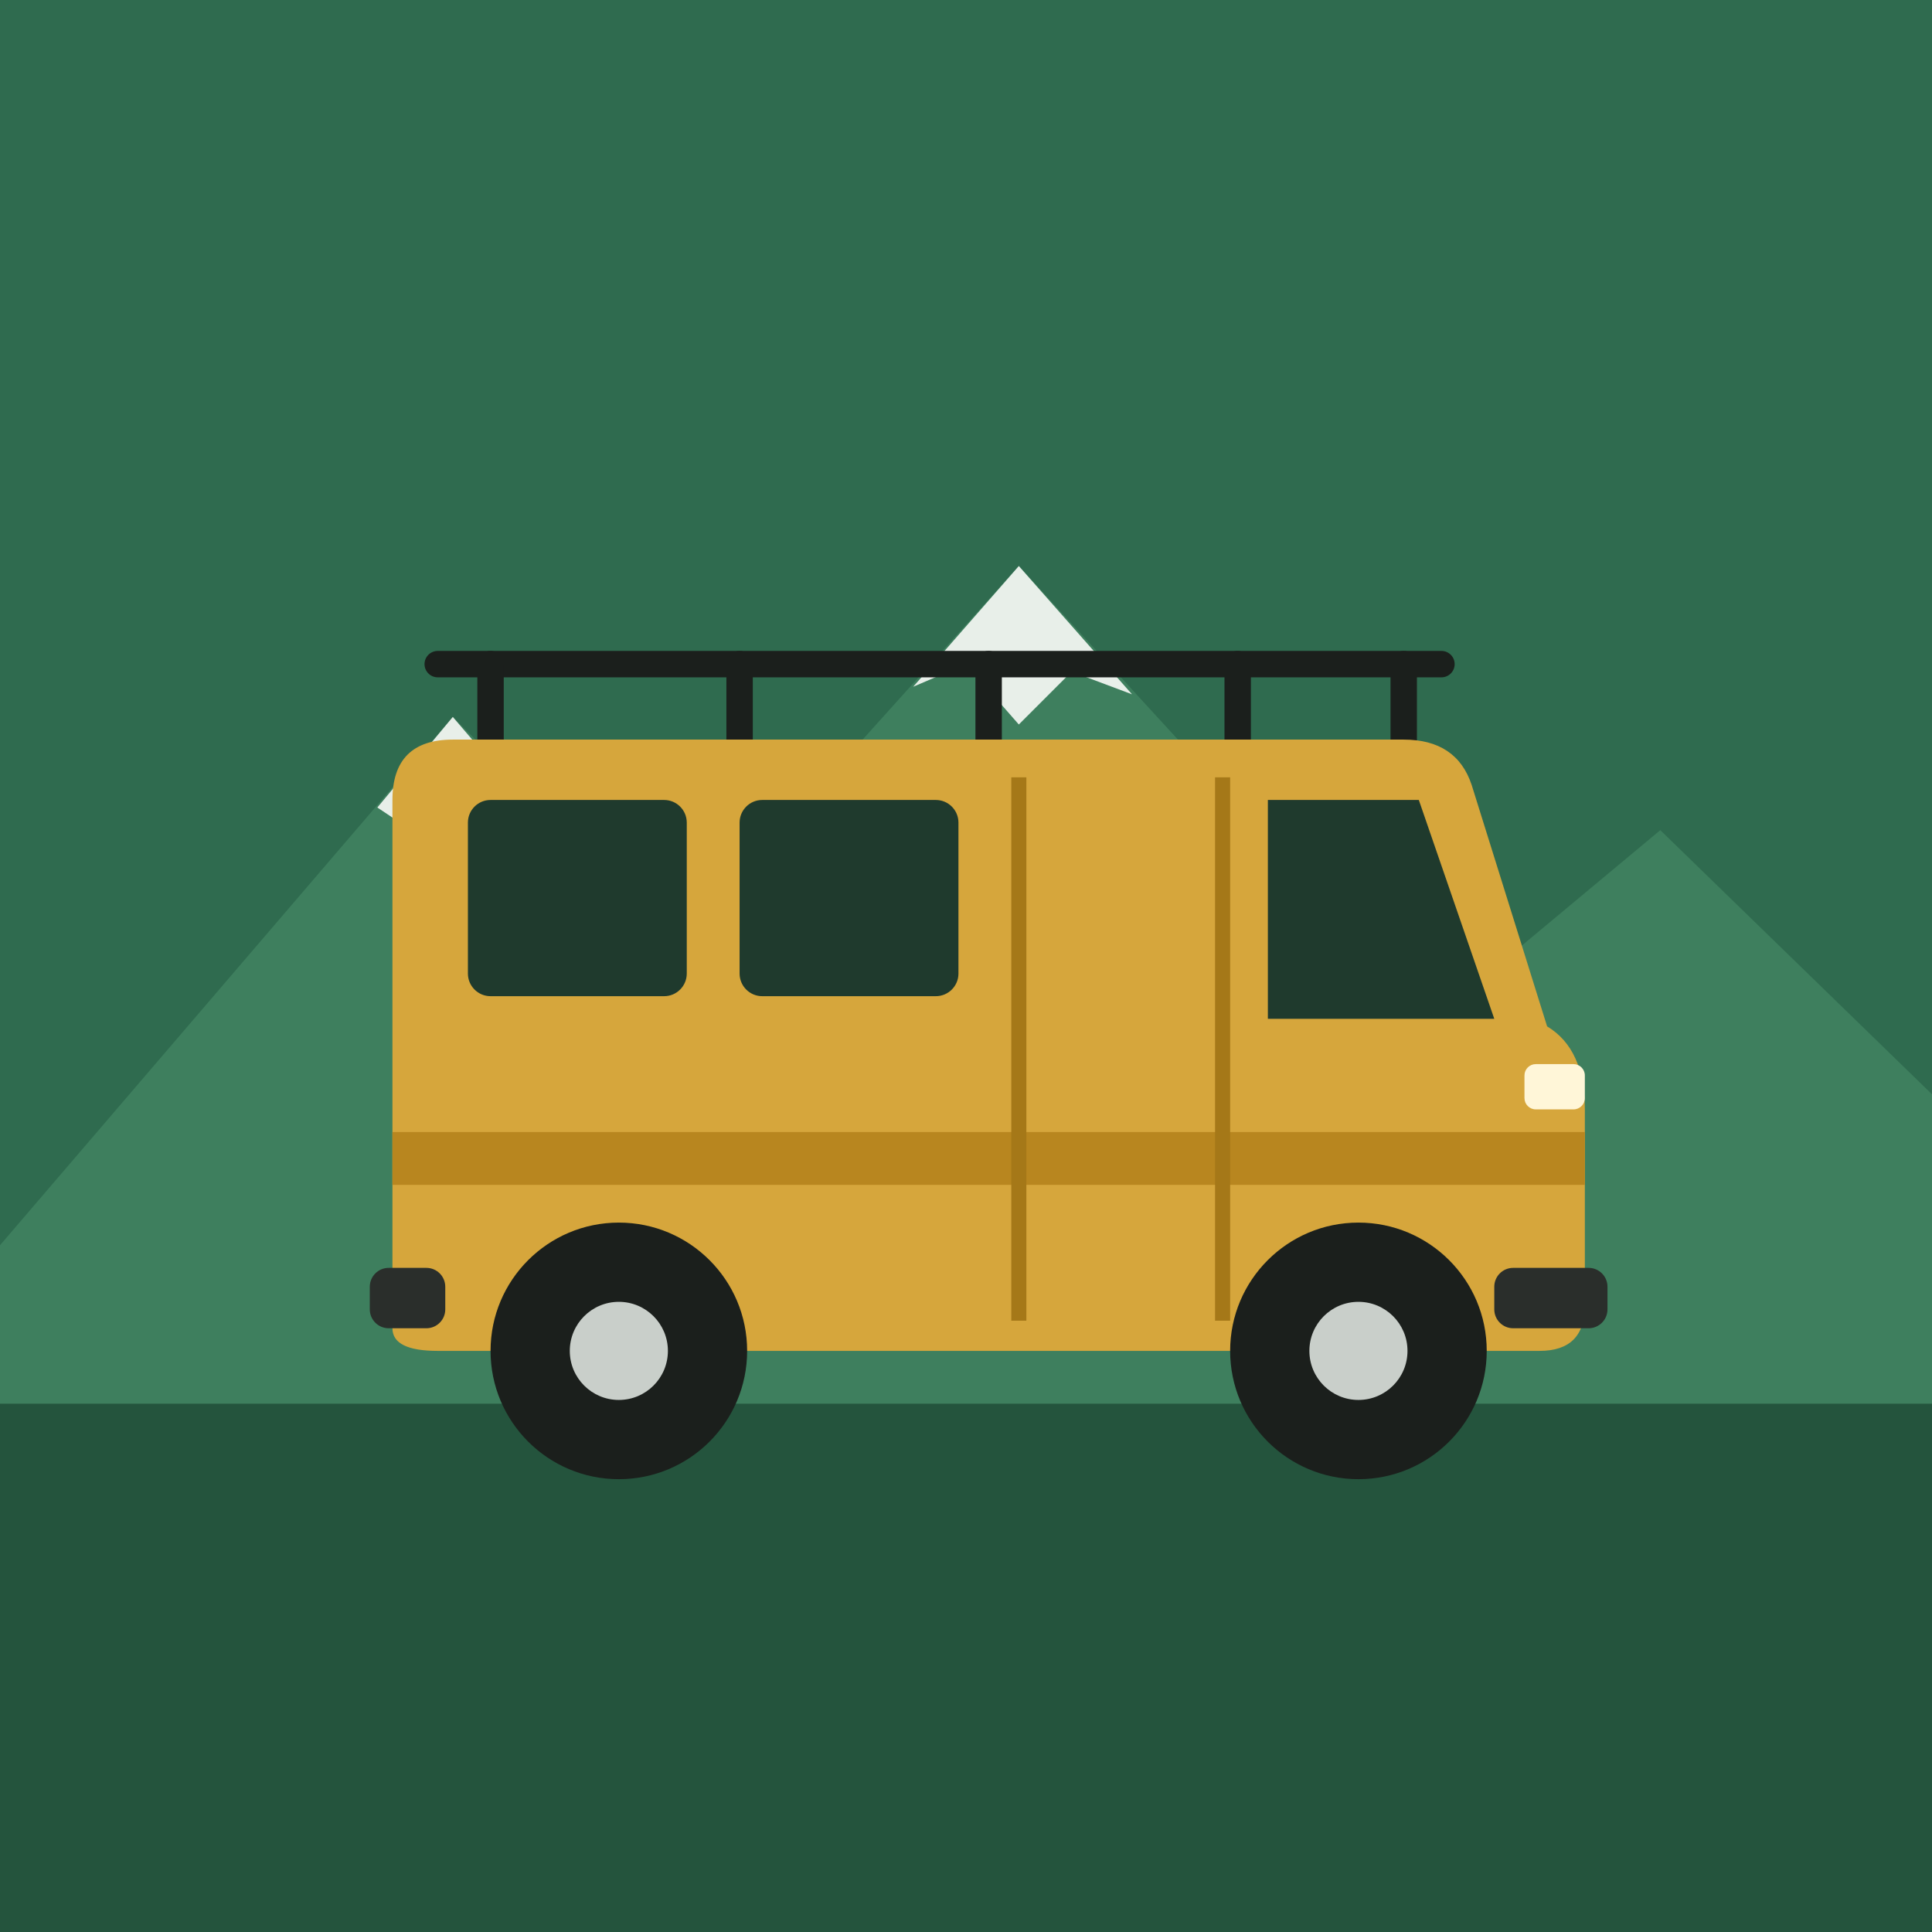
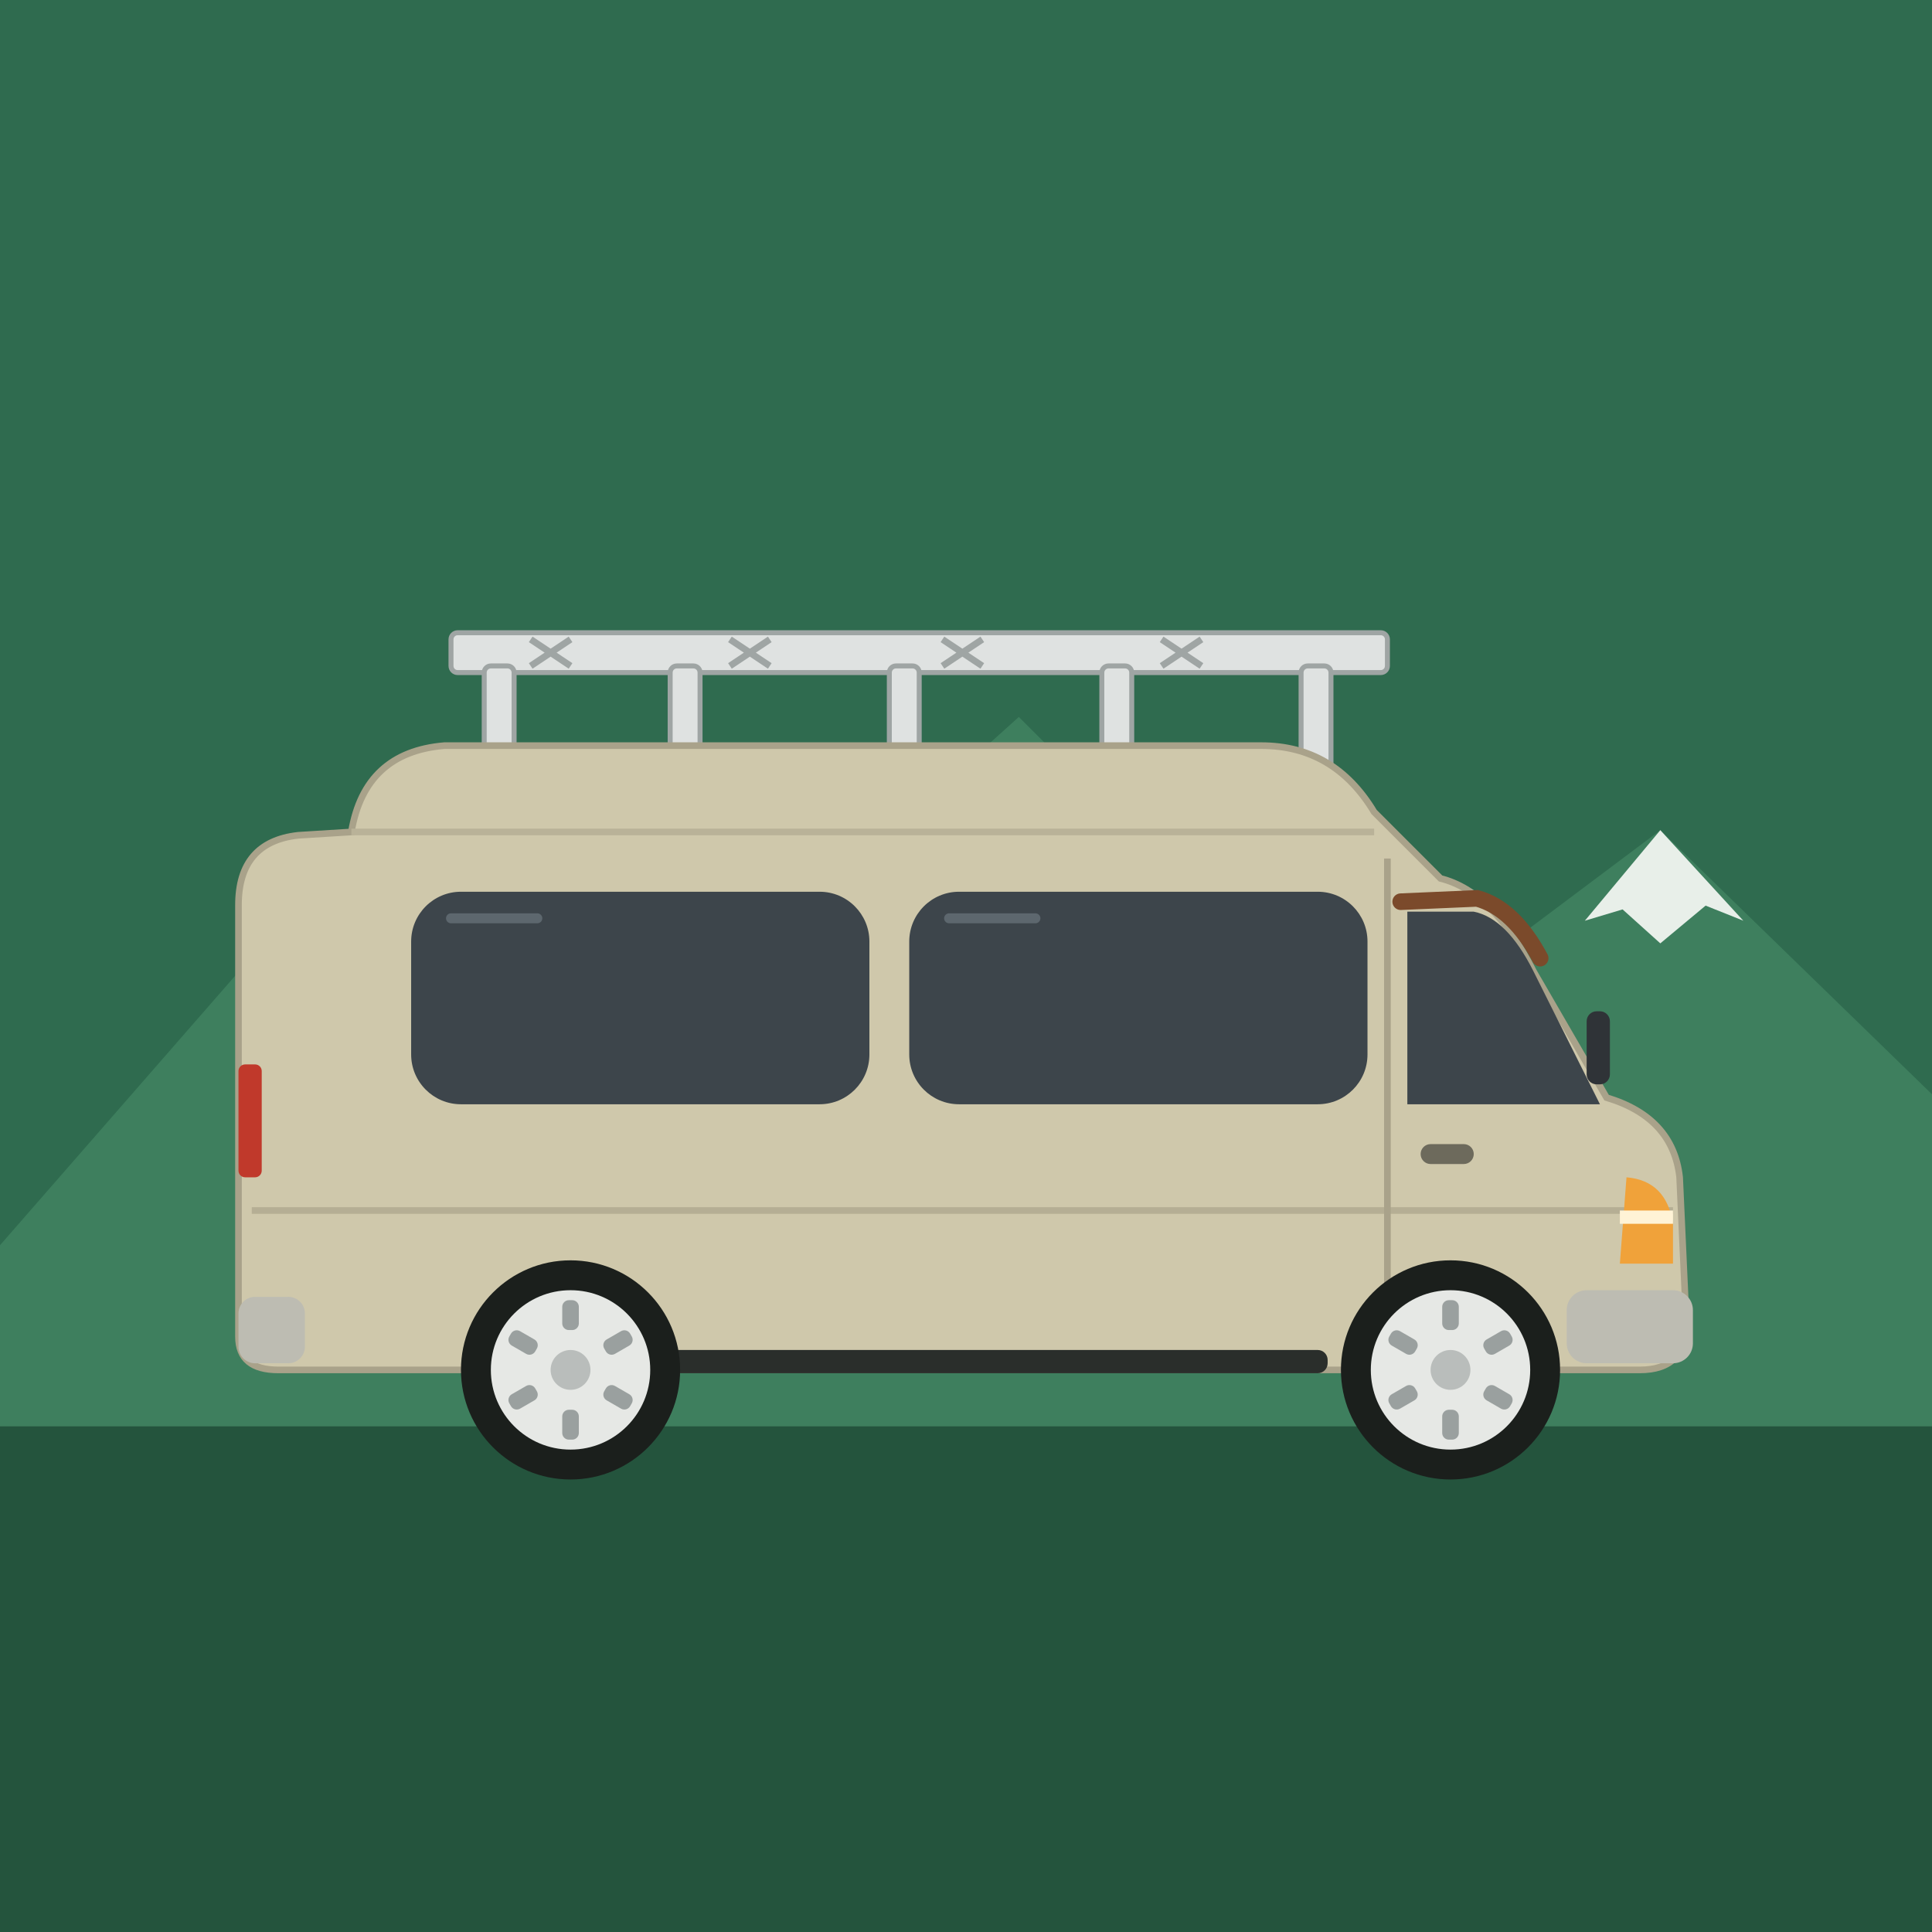
<svg xmlns="http://www.w3.org/2000/svg" viewBox="0 0 512 512" width="512" height="512">
  <rect width="512" height="512" fill="#2f6b4f" />
-   <path d="M0 330 L120 190 L180 250 L270 150 L380 270 L440 220 L512 290 L512 512 L0 512Z" fill="#3e7f5e" />
-   <path d="M270 150 L300 184 L284 178 L270 192 L256 176 L242 182Z M120 190 L144 218 L128 212 L112 222 L100 214Z" fill="#e8efe9" />
-   <rect y="372" width="512" height="140" fill="#24543d" />
-   <g stroke="#1b1f1c" stroke-width="7" stroke-linecap="round">
-     <line x1="116" y1="176" x2="382" y2="176" />
-     <line x1="130" y1="176" x2="130" y2="196" />
-     <line x1="196" y1="176" x2="196" y2="196" />
-     <line x1="262" y1="176" x2="262" y2="196" />
-     <line x1="328" y1="176" x2="328" y2="196" />
-     <line x1="372" y1="176" x2="372" y2="196" />
-   </g>
-   <path d="M104 352 L104 212 Q104 196 120 196 L372 196 Q386 196 390 208 L410 272 Q420 278 420 294 L420 346 Q420 358 408 358 L116 358 Q104 358 104 352Z" fill="#d6a63c" />
-   <path d="M104 300 L420 300 L420 314 L104 314Z" fill="#b8861f" />
-   <path d="M336 212 L376 212 L396 270 L336 270Z" fill="#1f3a2d" />
-   <rect x="124" y="212" width="58" height="52" rx="6" fill="#1f3a2d" />
-   <rect x="196" y="212" width="58" height="52" rx="6" fill="#1f3a2d" />
-   <line x1="270" y1="206" x2="270" y2="350" stroke="#a57818" stroke-width="4" />
-   <line x1="324" y1="206" x2="324" y2="350" stroke="#a57818" stroke-width="4" />
-   <rect x="404" y="282" width="16" height="12" rx="3" fill="#fff6d8" />
-   <rect x="396" y="336" width="30" height="16" rx="5" fill="#2a2e2b" />
-   <rect x="98" y="336" width="20" height="16" rx="5" fill="#2a2e2b" />
-   <g fill="#1b1f1c">
-     <circle cx="164" cy="358" r="34" />
-     <circle cx="360" cy="358" r="34" />
-   </g>
-   <g fill="#c9cfca">
-     <circle cx="164" cy="358" r="13" />
-     <circle cx="360" cy="358" r="13" />
+   <path d="M0 330 L96 220 L170 280 L270 190 L360 280 L440 220 L512 290 L512 512 L0 512Z" fill="#3e7f5e" />
+   <path d="M70 250 L96 220 L112 236 Z M440 220 L462 244 L452 240 L440 250 L430 241 L420 244 Z" fill="#e8efe9" />
+   <rect y="378" width="512" height="134" fill="#24543d" />
+   <g transform="translate(28 136) scale(0.88)">
+     <g class="vbody">
+       <g fill="#dfe2e1" stroke="#9fa5a4" stroke-width="1.5">
+         <rect x="104" y="36" width="282" height="12" rx="2" />
+         <rect x="114" y="46" width="9" height="56" rx="2" />
+         <rect x="170" y="46" width="9" height="56" rx="2" />
+         <rect x="236" y="46" width="9" height="56" rx="2" />
+         <rect x="300" y="46" width="9" height="56" rx="2" />
+         <rect x="360" y="46" width="9" height="56" rx="2" />
+       </g>
+       <g stroke="#9fa5a4" stroke-width="2">
+         <path d="M128 38l12 8M140 38l-12 8M188 38l12 8M200 38l-12 8M252 38l12 8M264 38l-12 8M318 38l12 8M330 38l-12 8" />
+       </g>
+       <path d="M40 248 L40 118 Q40 99 58 97 L74 96 Q78 72 102 70 L348 70 Q370 70 382 90 L402 110 Q418 114 430 138 L452 176 Q472 182 474 200 L476 244 Q476 258 462 258 L52 258 Q40 258 40 248 Z" fill="#cfc8ab" stroke="#a9a28a" stroke-width="2" />
+       <path d="M44 210 L472 210" stroke="#b5ae94" stroke-width="2" />
+       <path d="M74 96 L382 96" stroke="#b9b298" stroke-width="2" />
+       <rect x="92" y="114" width="138" height="64" rx="15" fill="#3d454b" />
+       <rect x="242" y="114" width="138" height="64" rx="15" fill="#3d454b" />
+       <path d="M392 120 L412 120 Q422 122 430 138 L450 178 L392 178 Z" fill="#3d454b" />
+       <path d="M390 117 L413 116 Q424 119 432 134" fill="none" stroke="#7b4a2b" stroke-width="5" stroke-linecap="round" />
+       <path d="M104 122 L130 122" stroke="#5d676e" stroke-width="3" stroke-linecap="round" />
+       <path d="M254 122 L280 122" stroke="#5d676e" stroke-width="3" stroke-linecap="round" />
+       <path d="M386 104 L386 252" stroke="#a9a28a" stroke-width="2" />
+       <rect x="396" y="190" width="16" height="6" rx="3" fill="#6d6a5c" />
+       <rect x="446" y="150" width="7" height="22" rx="3" fill="#2f3337" />
+       <rect x="40" y="166" width="7" height="34" rx="2" fill="#c0392b" />
+       <path d="M458 200 Q470 201 472 214 L472 226 L456 226 Z" fill="#f0a23a" />
+       <path d="M456 212 L472 212" stroke="#fff3d6" stroke-width="4" />
+       <rect x="440" y="234" width="38" height="22" rx="6" fill="#bdbcb2" />
+       <rect x="40" y="236" width="20" height="20" rx="5" fill="#bdbcb2" />
+       <rect x="168" y="252" width="200" height="7" rx="3" fill="#2a2e2b" />
+     </g>
+     <g class="sp-wheel">
+       <circle cx="140" cy="258" r="33" fill="#1b1f1c" />
+       <circle cx="140" cy="258" r="24" fill="#e6e8e5" />
+       <rect x="137.5" y="237" width="5" height="9" rx="2" fill="#9aa09f" transform="rotate(0 140 258)" />
+       <rect x="137.5" y="237" width="5" height="9" rx="2" fill="#9aa09f" transform="rotate(60 140 258)" />
+       <rect x="137.5" y="237" width="5" height="9" rx="2" fill="#9aa09f" transform="rotate(120 140 258)" />
+       <rect x="137.5" y="237" width="5" height="9" rx="2" fill="#9aa09f" transform="rotate(180 140 258)" />
+       <rect x="137.5" y="237" width="5" height="9" rx="2" fill="#9aa09f" transform="rotate(240 140 258)" />
+       <rect x="137.5" y="237" width="5" height="9" rx="2" fill="#9aa09f" transform="rotate(300 140 258)" />
+       <circle cx="140" cy="258" r="6" fill="#b9bdbb" />
+     </g>
+     <g class="sp-wheel">
+       <circle cx="405" cy="258" r="33" fill="#1b1f1c" />
+       <circle cx="405" cy="258" r="24" fill="#e6e8e5" />
+       <rect x="402.5" y="237" width="5" height="9" rx="2" fill="#9aa09f" transform="rotate(0 405 258)" />
+       <rect x="402.5" y="237" width="5" height="9" rx="2" fill="#9aa09f" transform="rotate(60 405 258)" />
+       <rect x="402.5" y="237" width="5" height="9" rx="2" fill="#9aa09f" transform="rotate(120 405 258)" />
+       <rect x="402.5" y="237" width="5" height="9" rx="2" fill="#9aa09f" transform="rotate(180 405 258)" />
+       <rect x="402.5" y="237" width="5" height="9" rx="2" fill="#9aa09f" transform="rotate(240 405 258)" />
+       <rect x="402.5" y="237" width="5" height="9" rx="2" fill="#9aa09f" transform="rotate(300 405 258)" />
+       <circle cx="405" cy="258" r="6" fill="#b9bdbb" />
+     </g>
  </g>
</svg>
